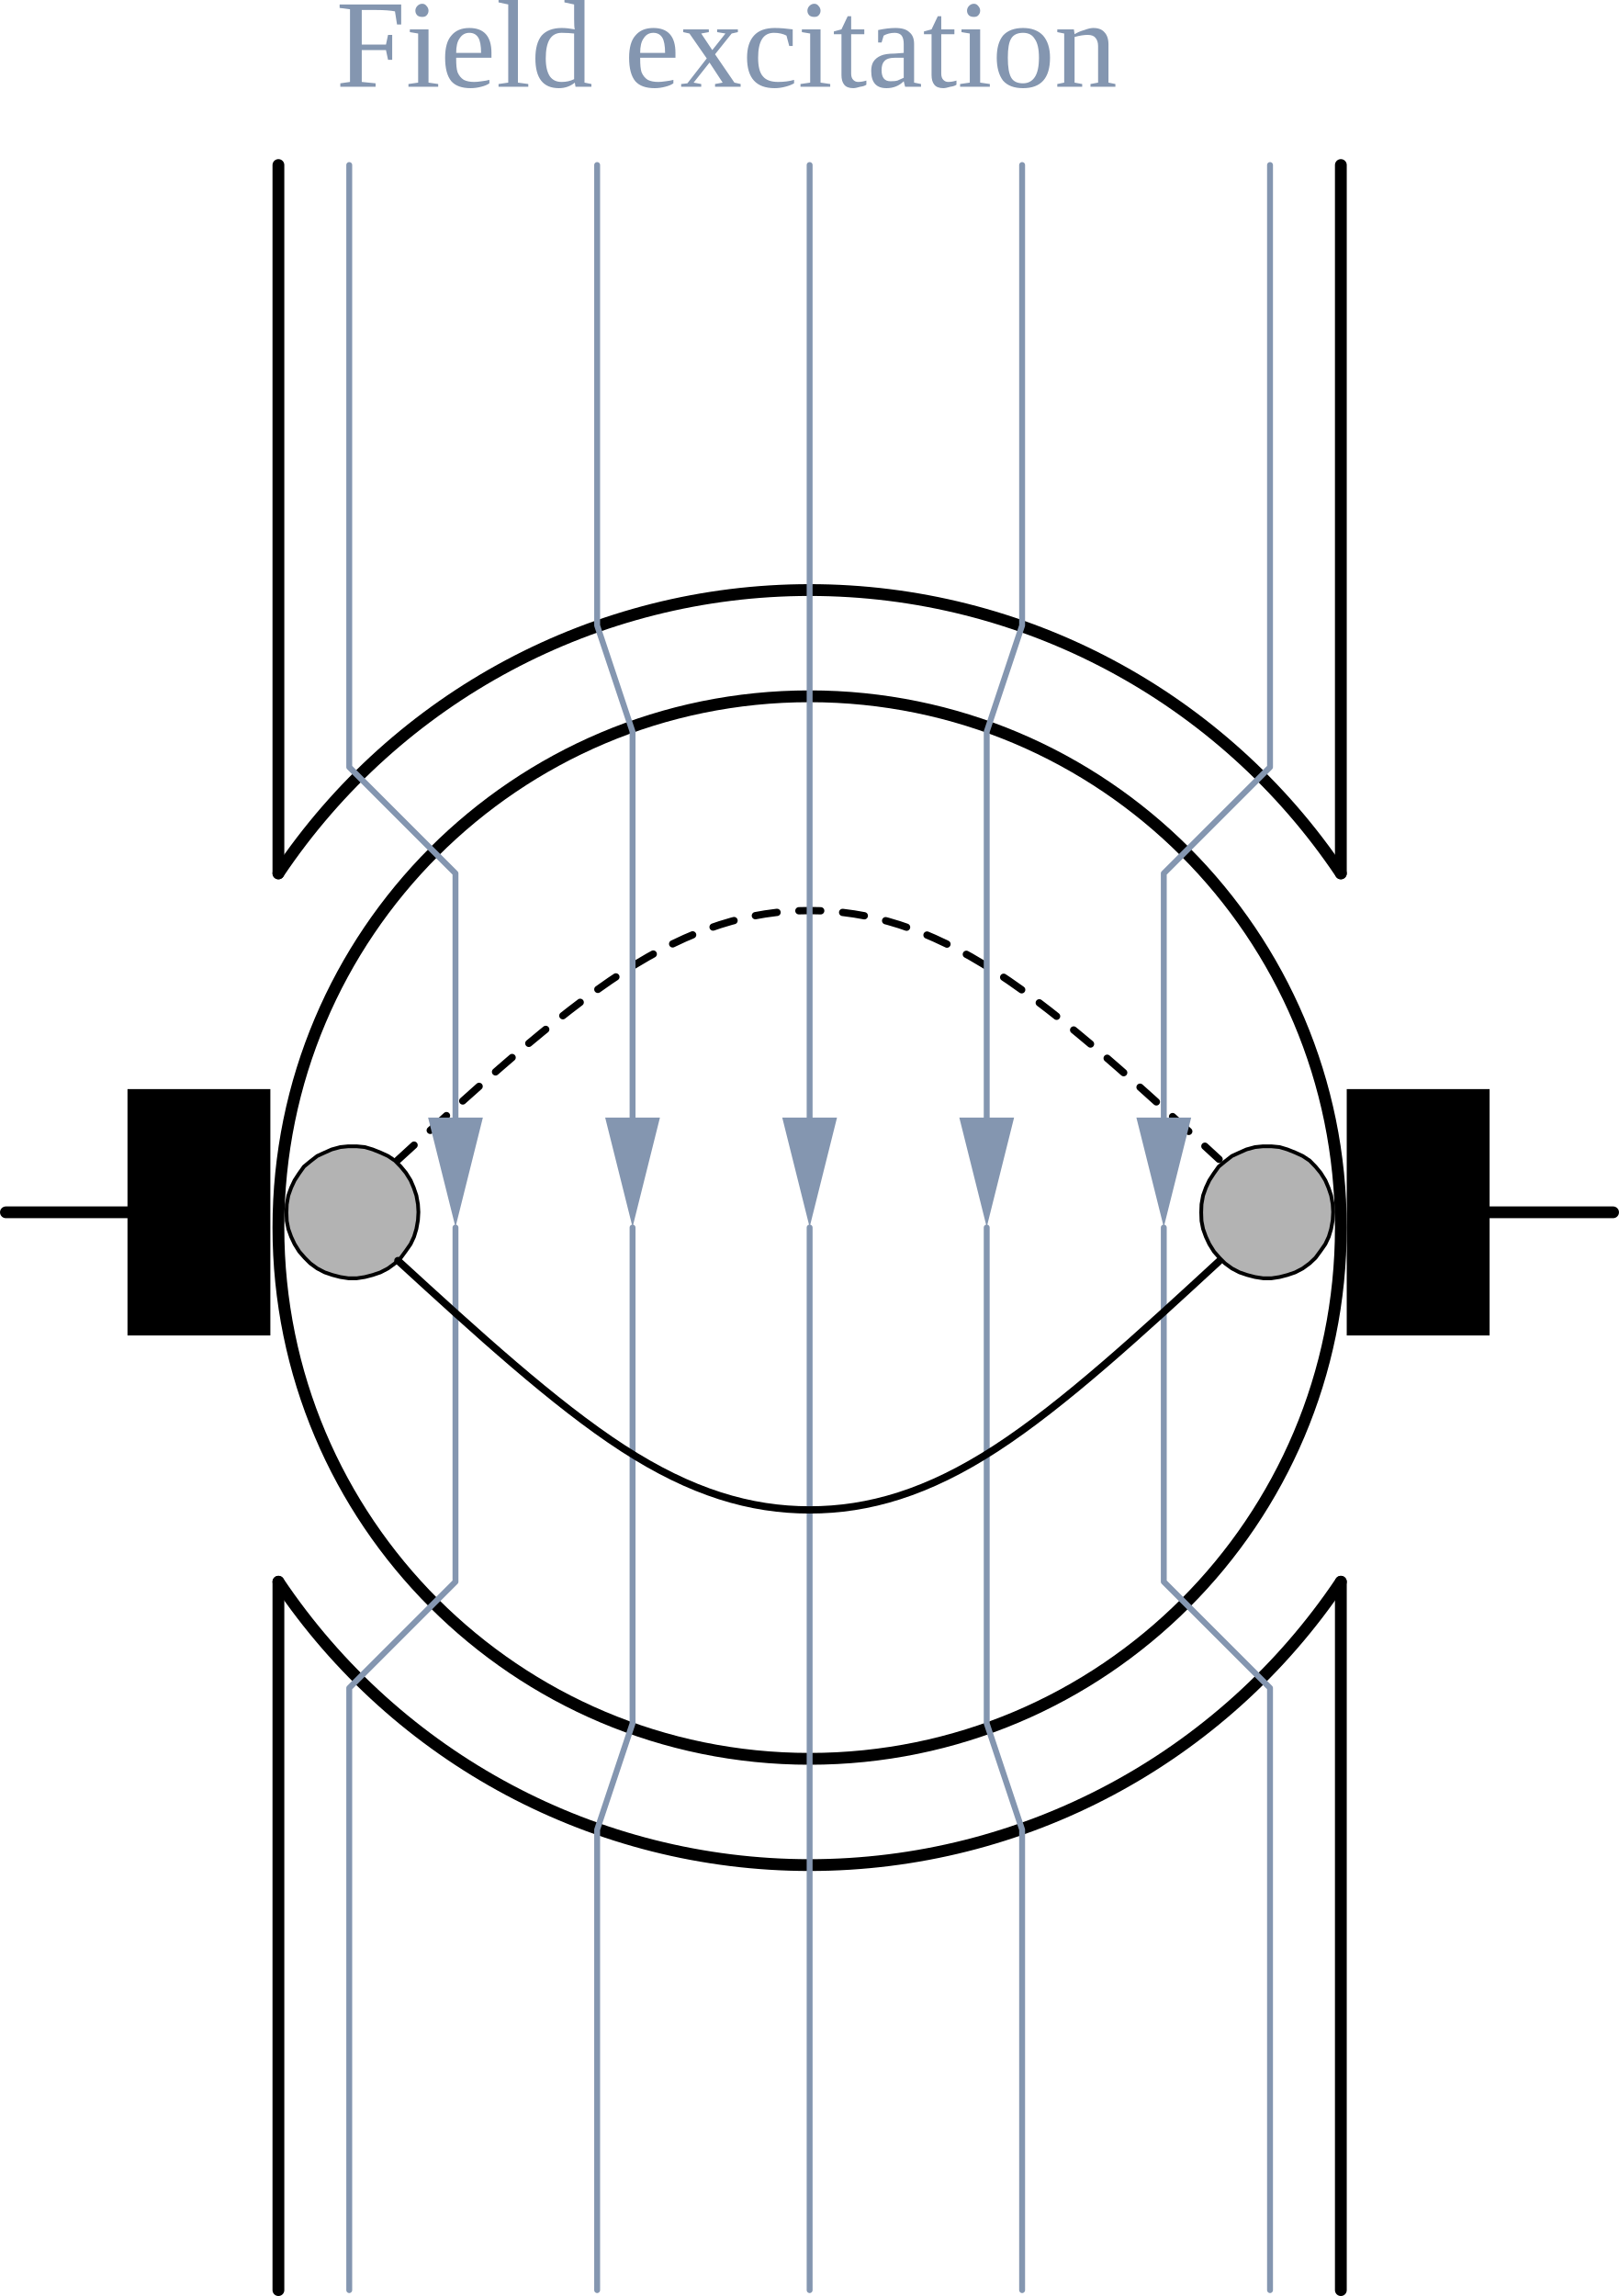
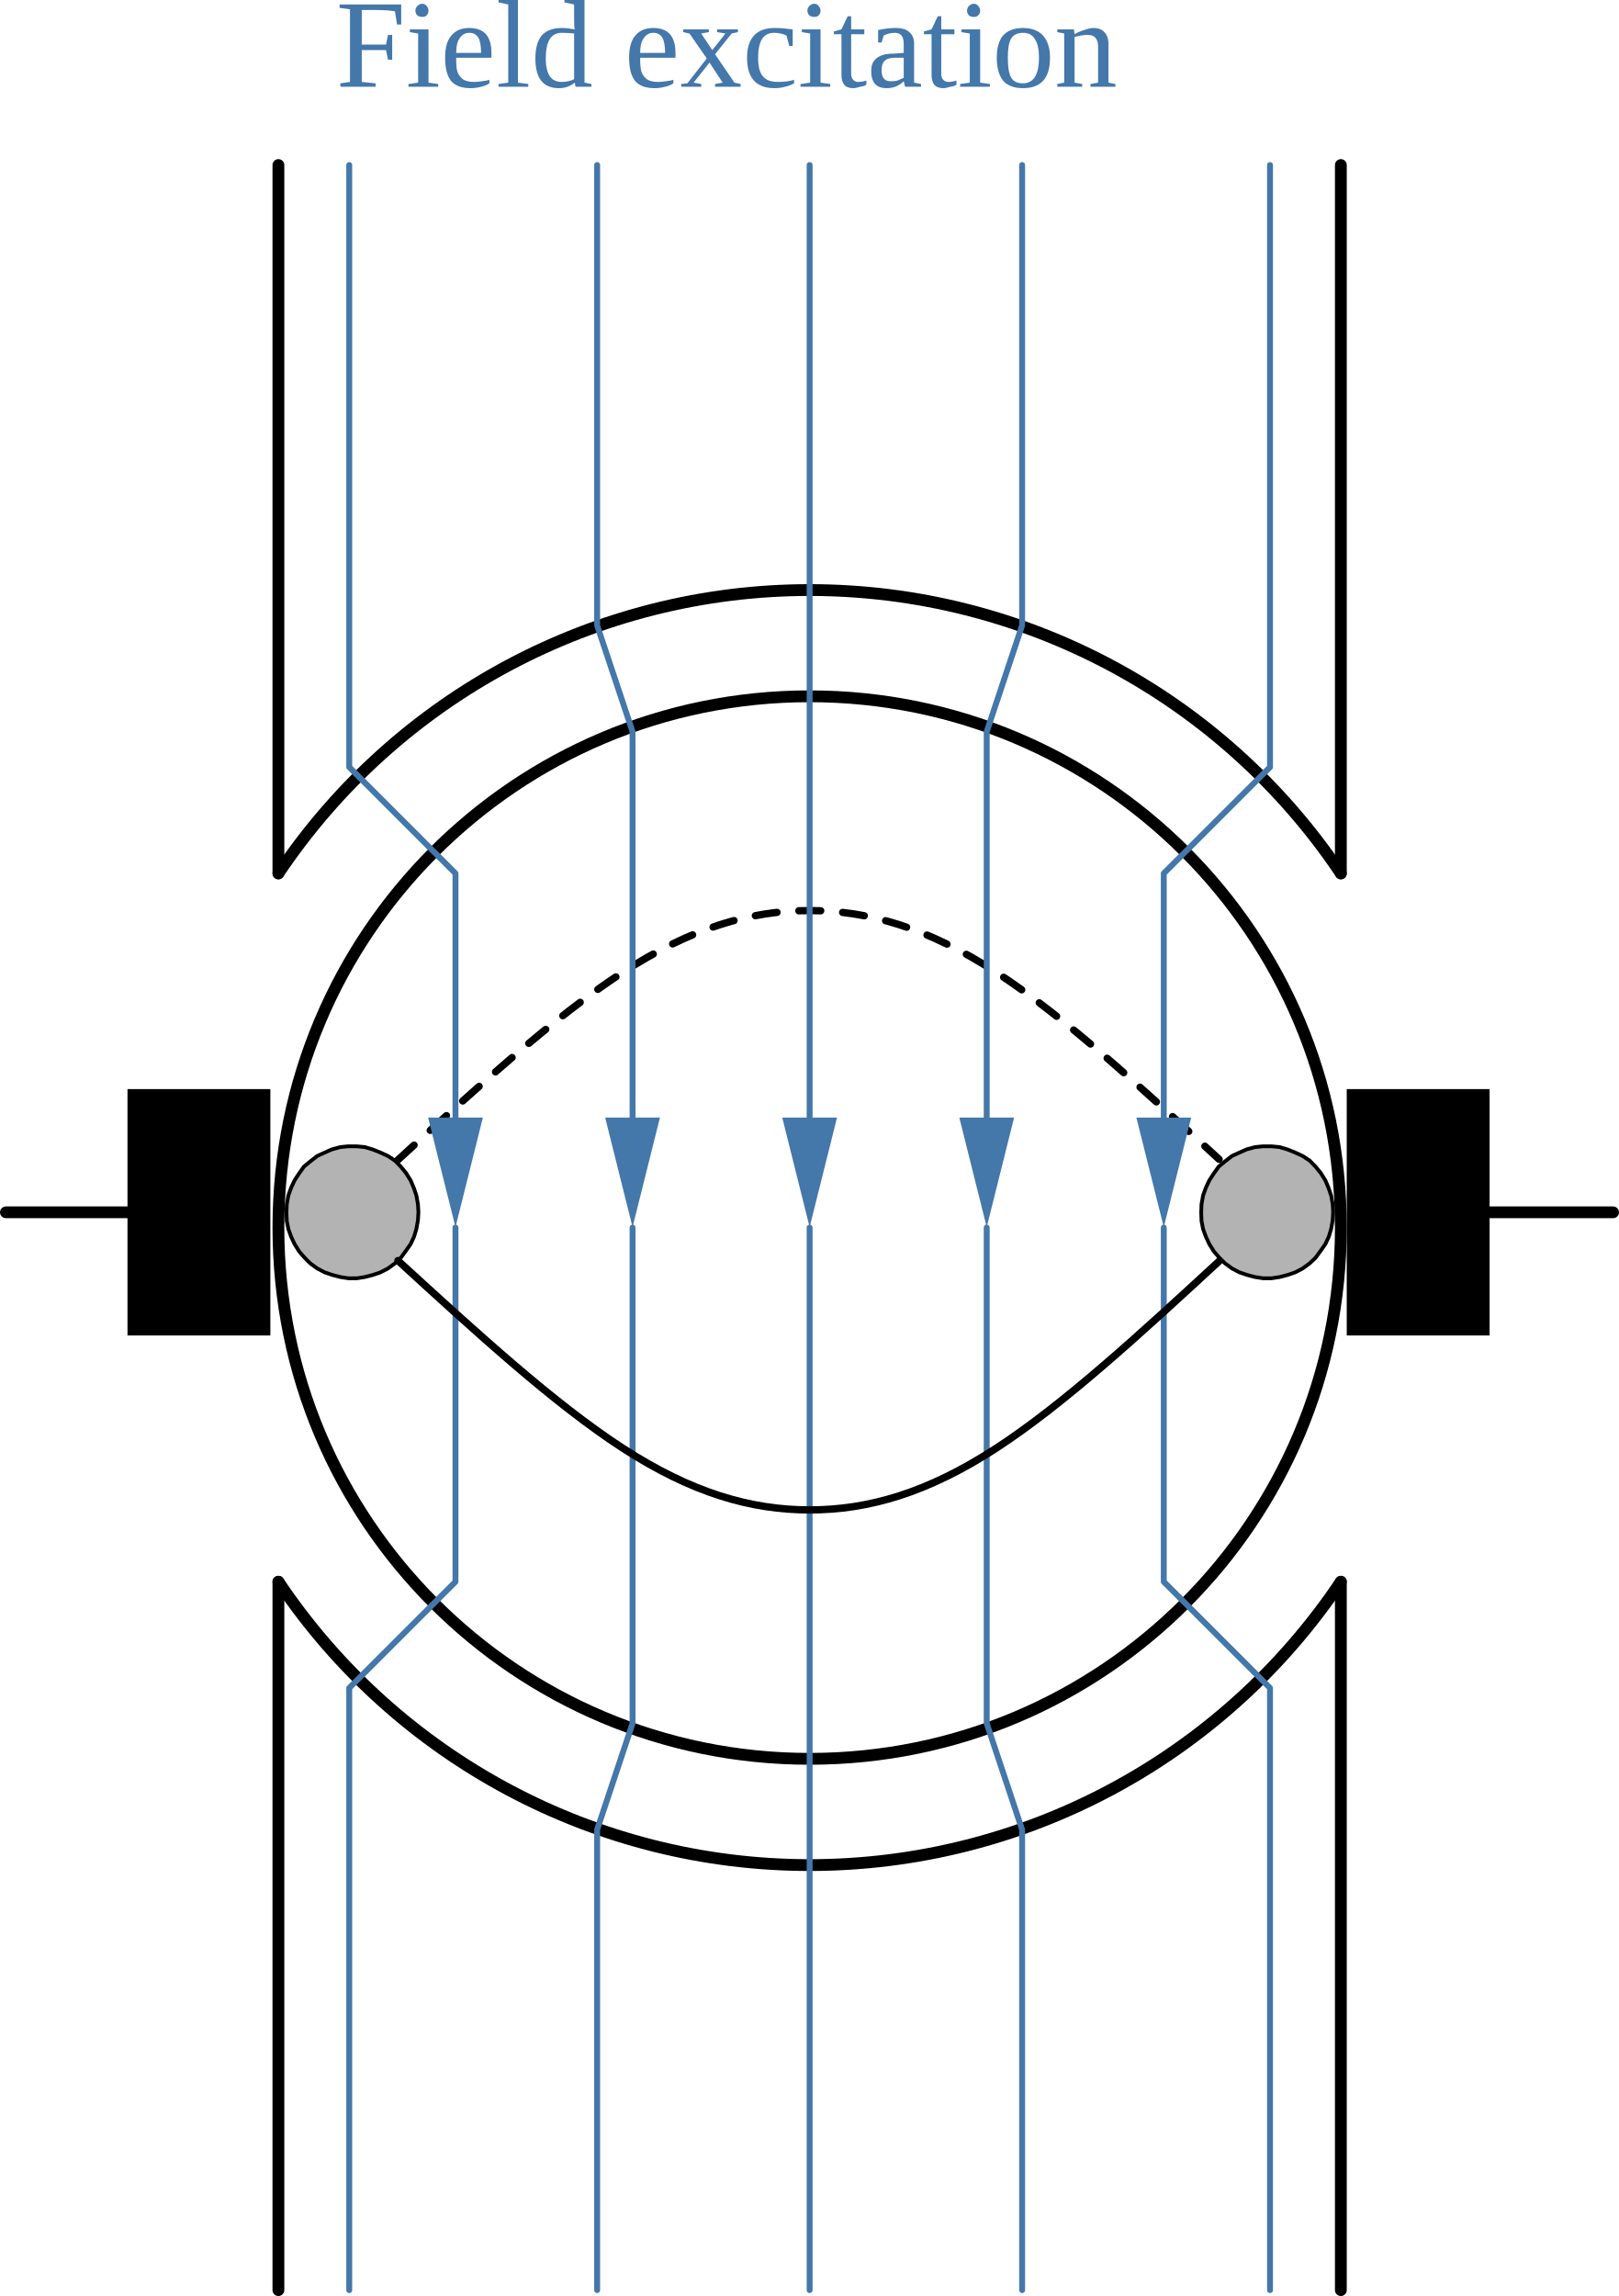
<svg xmlns="http://www.w3.org/2000/svg" width="36.57mm" height="51.859mm" viewBox="0 0 36.57 51.859" version="1.1" id="svg1">
  <defs id="defs1">
    <clipPath clipPathUnits="userSpaceOnUse" id="clipPath2">
      <path d="M 0,0 H 567 V 216 H 0 Z" transform="scale(10)" id="path2" />
    </clipPath>
    <clipPath clipPathUnits="userSpaceOnUse" id="clipPath3">
      <path d="M 0,0 H 5670 V 2160 H 0 Z m 4231.16,1033.32 5.05,-6.3 -76.22,-81.883 2.52,26.453 -26.46,3.152 z" clip-rule="evenodd" id="path3" />
    </clipPath>
    <clipPath clipPathUnits="userSpaceOnUse" id="clipPath4">
      <path d="M 0,0 H 567 V 216 H 0 Z" transform="scale(10)" id="path4" />
    </clipPath>
    <clipPath clipPathUnits="userSpaceOnUse" id="clipPath5">
      <path d="M 0,0 H 567 V 216 H 0 Z" transform="scale(10)" id="path5" />
    </clipPath>
    <clipPath clipPathUnits="userSpaceOnUse" id="clipPath7">
      <path d="M 0,0 H 5670 V 2160 H 0 Z m 1930.14,1306.7 v 8.82 l 90.07,14.48 v -37.79 z" clip-rule="evenodd" id="path7" />
    </clipPath>
    <clipPath clipPathUnits="userSpaceOnUse" id="clipPath8">
      <path d="M 0,0 H 567 V 216 H 0 Z" transform="scale(10)" id="path8" />
    </clipPath>
    <clipPath clipPathUnits="userSpaceOnUse" id="clipPath9">
      <path d="M 0,0 H 5670 V 2160 H 0 Z m 1930.14,1221.66 v 8.82 l 90.07,14.49 v -37.8 z" clip-rule="evenodd" id="path9" />
    </clipPath>
    <clipPath clipPathUnits="userSpaceOnUse" id="clipPath10">
      <path d="M 0,0 H 567 V 216 H 0 Z" transform="scale(10)" id="path10" />
    </clipPath>
    <clipPath clipPathUnits="userSpaceOnUse" id="clipPath11">
      <path d="M 0,0 H 567 V 216 H 0 Z" transform="scale(10)" id="path11" />
    </clipPath>
    <clipPath clipPathUnits="userSpaceOnUse" id="clipPath12">
      <path d="M 0,0 H 567 V 216 H 0 Z" transform="scale(10)" id="path12" />
    </clipPath>
    <clipPath clipPathUnits="userSpaceOnUse" id="clipPath13">
      <path d="M 0,0 H 5670 V 2160 H 0 Z m 1930.14,796.48 v 8.817 l 90.07,14.488 v -37.793 z" clip-rule="evenodd" id="path13" />
    </clipPath>
    <clipPath clipPathUnits="userSpaceOnUse" id="clipPath14">
      <path d="M 0,0 H 567 V 216 H 0 Z" transform="scale(10)" id="path14" />
    </clipPath>
    <clipPath clipPathUnits="userSpaceOnUse" id="clipPath15">
      <path d="M 0,0 H 5670 V 2160 H 0 Z m 1930.14,881.516 v 8.816 l 90.07,14.488 v -37.793 z" clip-rule="evenodd" id="path15" />
    </clipPath>
    <clipPath clipPathUnits="userSpaceOnUse" id="clipPath16">
      <path d="M 0,0 H 567 V 216 H 0 Z" transform="scale(10)" id="path16" />
    </clipPath>
    <clipPath clipPathUnits="userSpaceOnUse" id="clipPath17">
      <path d="M 0,0 H 567 V 216 H 0 Z" transform="scale(10)" id="path17" />
    </clipPath>
    <clipPath clipPathUnits="userSpaceOnUse" id="clipPath18">
      <path d="M 0,0 H 567 V 216 H 0 Z" transform="scale(10)" id="path18" />
    </clipPath>
    <clipPath clipPathUnits="userSpaceOnUse" id="clipPath19">
      <path d="M 0,0 H 567 V 216 H 0 Z" transform="scale(10)" id="path19" />
    </clipPath>
    <clipPath clipPathUnits="userSpaceOnUse" id="clipPath20">
      <path d="M 0,0 H 567 V 216 H 0 Z" transform="scale(10)" id="path20" />
    </clipPath>
    <clipPath clipPathUnits="userSpaceOnUse" id="clipPath21">
      <path d="M 0,0 H 567 V 216 H 0 Z" transform="scale(10)" id="path21" />
    </clipPath>
    <clipPath clipPathUnits="userSpaceOnUse" id="clipPath22">
      <path d="M 0,0 H 567 V 216 H 0 Z" transform="scale(10)" id="path22" />
    </clipPath>
    <clipPath clipPathUnits="userSpaceOnUse" id="clipPath23">
      <path d="M 0,0 H 567 V 216 H 0 Z" transform="scale(10)" id="path23" />
    </clipPath>
    <clipPath clipPathUnits="userSpaceOnUse" id="clipPath24">
      <path d="M 0,0 H 567 V 216 H 0 Z" transform="scale(10)" id="path24" />
    </clipPath>
    <clipPath clipPathUnits="userSpaceOnUse" id="clipPath25">
      <path d="M 0,0 H 567 V 216 H 0 Z" transform="scale(10)" id="path25" />
    </clipPath>
    <clipPath clipPathUnits="userSpaceOnUse" id="clipPath26">
      <path d="M 0,0 H 567 V 216 H 0 Z" transform="scale(10)" id="path26" />
    </clipPath>
    <clipPath clipPathUnits="userSpaceOnUse" id="clipPath27">
      <path d="M 0,0 H 567 V 216 H 0 Z" transform="scale(10)" id="path27" />
    </clipPath>
    <clipPath clipPathUnits="userSpaceOnUse" id="clipPath28">
      <path d="M 0,0 H 567 V 216 H 0 Z" transform="scale(10)" id="path28" />
    </clipPath>
    <clipPath clipPathUnits="userSpaceOnUse" id="clipPath29">
      <path d="M 0,0 H 567 V 216 H 0 Z" transform="scale(10)" id="path29" />
    </clipPath>
    <clipPath clipPathUnits="userSpaceOnUse" id="clipPath30">
      <path d="M 0,0 H 567 V 216 H 0 Z" transform="scale(10)" id="path30" />
    </clipPath>
    <clipPath clipPathUnits="userSpaceOnUse" id="clipPath31">
      <path d="M 0,0 H 567 V 216 H 0 Z" transform="scale(10)" id="path31" />
    </clipPath>
    <clipPath clipPathUnits="userSpaceOnUse" id="clipPath32">
      <path d="M 0,0 H 567 V 216 H 0 Z" transform="scale(10)" id="path32" />
    </clipPath>
    <clipPath clipPathUnits="userSpaceOnUse" id="clipPath33">
      <path d="M 0,0 H 567 V 216 H 0 Z" transform="scale(10)" id="path33" />
    </clipPath>
    <clipPath clipPathUnits="userSpaceOnUse" id="clipPath34">
      <path d="M 0,0 H 567 V 216 H 0 Z" transform="scale(10)" id="path34" />
    </clipPath>
    <clipPath clipPathUnits="userSpaceOnUse" id="clipPath35">
      <path d="M 0,0 H 567 V 216 H 0 Z" transform="scale(10)" id="path35" />
    </clipPath>
    <clipPath clipPathUnits="userSpaceOnUse" id="clipPath36">
      <path d="M 0,0 H 567 V 216 H 0 Z" transform="scale(10)" id="path36" />
    </clipPath>
    <clipPath clipPathUnits="userSpaceOnUse" id="clipPath37">
      <path d="M 0,0 H 567 V 216 H 0 Z" transform="scale(10)" id="path37" />
    </clipPath>
    <clipPath clipPathUnits="userSpaceOnUse" id="clipPath38">
      <path d="M 0,0 H 567 V 216 H 0 Z" transform="scale(10)" id="path38" />
    </clipPath>
    <clipPath clipPathUnits="userSpaceOnUse" id="clipPath39">
      <path d="M 0,0 H 567 V 216 H 0 Z" transform="scale(10)" id="path39" />
    </clipPath>
    <clipPath clipPathUnits="userSpaceOnUse" id="clipPath40">
      <path d="M 0,0 H 567 V 216 H 0 Z" transform="scale(10)" id="path40" />
    </clipPath>
    <clipPath clipPathUnits="userSpaceOnUse" id="clipPath41">
      <path d="M 0,0 H 567 V 216 H 0 Z" transform="scale(10)" id="path41" />
    </clipPath>
    <clipPath clipPathUnits="userSpaceOnUse" id="clipPath42">
      <path d="M 0,0 H 567 V 216 H 0 Z" transform="scale(10)" id="path42" />
    </clipPath>
    <clipPath clipPathUnits="userSpaceOnUse" id="clipPath43">
      <path d="M 0,0 H 567 V 216 H 0 Z" transform="scale(10)" id="path43" />
    </clipPath>
    <clipPath clipPathUnits="userSpaceOnUse" id="clipPath44">
      <path d="M 0,0 H 567 V 216 H 0 Z" transform="scale(10)" id="path44" />
    </clipPath>
    <clipPath clipPathUnits="userSpaceOnUse" id="clipPath45">
      <path d="M 0,0 H 567 V 216 H 0 Z" transform="scale(10)" id="path45" />
    </clipPath>
    <clipPath clipPathUnits="userSpaceOnUse" id="clipPath46">
      <path d="M 0,0 H 567 V 216 H 0 Z" transform="scale(10)" id="path46" />
    </clipPath>
    <clipPath clipPathUnits="userSpaceOnUse" id="clipPath47">
      <path d="M 0,0 H 567 V 216 H 0 Z" transform="scale(10)" id="path47" />
    </clipPath>
    <clipPath clipPathUnits="userSpaceOnUse" id="clipPath48">
      <path d="M 0,0 H 567 V 216 H 0 Z" transform="scale(10)" id="path48" />
    </clipPath>
    <clipPath clipPathUnits="userSpaceOnUse" id="clipPath49">
      <path d="M 0,0 H 567 V 216 H 0 Z" transform="scale(10)" id="path49" />
    </clipPath>
    <clipPath clipPathUnits="userSpaceOnUse" id="clipPath50">
      <path d="M 0,0 H 567 V 216 H 0 Z" transform="scale(10)" id="path50" />
    </clipPath>
    <clipPath clipPathUnits="userSpaceOnUse" id="clipPath51">
      <path d="M 0,0 H 567 V 216 H 0 Z" transform="scale(10)" id="path51" />
    </clipPath>
    <clipPath clipPathUnits="userSpaceOnUse" id="clipPath52">
      <path d="M 0,0 H 567 V 216 H 0 Z" transform="scale(10)" id="path52" />
    </clipPath>
    <clipPath clipPathUnits="userSpaceOnUse" id="clipPath53">
      <path d="M 0,0 H 567 V 216 H 0 Z" transform="scale(10)" id="path53" />
    </clipPath>
    <clipPath clipPathUnits="userSpaceOnUse" id="clipPath54">
      <path d="M 0,0 H 567 V 216 H 0 Z" transform="scale(10)" id="path54" />
    </clipPath>
    <clipPath clipPathUnits="userSpaceOnUse" id="clipPath55">
      <path d="M 0,0 H 567 V 216 H 0 Z" transform="scale(10)" id="path55" />
    </clipPath>
    <clipPath clipPathUnits="userSpaceOnUse" id="clipPath56">
      <path d="M 0,0 H 567 V 216 H 0 Z" transform="scale(10)" id="path56" />
    </clipPath>
    <clipPath clipPathUnits="userSpaceOnUse" id="clipPath57">
      <path d="M 0,0 H 567 V 216 H 0 Z" transform="scale(10)" id="path57" />
    </clipPath>
    <clipPath clipPathUnits="userSpaceOnUse" id="clipPath58">
      <path d="M 0,0 H 567 V 216 H 0 Z" transform="scale(10)" id="path58" />
    </clipPath>
    <clipPath clipPathUnits="userSpaceOnUse" id="clipPath59">
      <path d="M 0,0 H 567 V 216 H 0 Z" transform="scale(10)" id="path59" />
    </clipPath>
    <clipPath clipPathUnits="userSpaceOnUse" id="clipPath60">
      <path d="M 0,0 H 5670 V 2160 H 0 Z m 2950.58,2024.15 h 8.82 l 14.49,-90.07 h -37.8 z" clip-rule="evenodd" id="path60" />
    </clipPath>
    <clipPath clipPathUnits="userSpaceOnUse" id="clipPath61">
      <path d="M 0,0 H 567 V 216 H 0 Z" transform="scale(10)" id="path61" />
    </clipPath>
    <clipPath clipPathUnits="userSpaceOnUse" id="clipPath62">
      <path d="M 0,0 H 5670 V 2160 H 0 Z m 5652.22,1032.06 v -8.82 l -90.08,-14.49 v 37.8 z" clip-rule="evenodd" id="path62" />
    </clipPath>
    <clipPath clipPathUnits="userSpaceOnUse" id="clipPath63">
      <path d="M 0,0 H 567 V 216 H 0 Z" transform="scale(10)" id="path63" />
    </clipPath>
    <clipPath clipPathUnits="userSpaceOnUse" id="clipPath64">
      <path d="M 0,0 H 567 V 216 H 0 Z" transform="scale(10)" id="path64" />
    </clipPath>
    <clipPath clipPathUnits="userSpaceOnUse" id="clipPath65">
      <path d="M 0,0 H 567 V 216 H 0 Z" transform="scale(10)" id="path65" />
    </clipPath>
    <clipPath clipPathUnits="userSpaceOnUse" id="clipPath66">
      <path d="M 0,0 H 567 V 216 H 0 Z" transform="scale(10)" id="path66" />
    </clipPath>
    <clipPath clipPathUnits="userSpaceOnUse" id="clipPath67">
      <path d="M 0,0 H 567 V 216 H 0 Z" transform="scale(10)" id="path67" />
    </clipPath>
    <clipPath clipPathUnits="userSpaceOnUse" id="clipPath68">
      <path d="M 0,0 H 567 V 216 H 0 Z" transform="scale(10)" id="path68" />
    </clipPath>
    <clipPath clipPathUnits="userSpaceOnUse" id="clipPath69">
      <path d="M 0,0 H 5670 V 2160 H 0 Z m 2837.2,947.023 h 8.82 l 14.48,-90.074 h -37.79 z" clip-rule="evenodd" id="path69" />
    </clipPath>
    <clipPath clipPathUnits="userSpaceOnUse" id="clipPath70">
      <path d="M 0,0 H 567 V 216 H 0 Z" transform="scale(10)" id="path70" />
    </clipPath>
    <clipPath clipPathUnits="userSpaceOnUse" id="clipPath71">
      <path d="M 0,0 H 5670 V 2160 H 0 Z m 2846.02,1023.24 h -8.82 l -14.49,90.08 h 37.79 z" clip-rule="evenodd" id="path71" />
    </clipPath>
    <clipPath clipPathUnits="userSpaceOnUse" id="clipPath72">
      <path d="M 0,0 H 567 V 216 H 0 Z" transform="scale(10)" id="path72" />
    </clipPath>
    <clipPath clipPathUnits="userSpaceOnUse" id="clipPath73">
      <path d="M 0,0 H 5670 V 2160 H 0 Z m 4339.51,201.223 v 8.82 l 90.08,14.488 v -37.797 z" clip-rule="evenodd" id="path73" />
    </clipPath>
    <clipPath clipPathUnits="userSpaceOnUse" id="clipPath74">
      <path d="M 0,0 H 567 V 216 H 0 Z" transform="scale(10)" id="path74" />
    </clipPath>
    <clipPath clipPathUnits="userSpaceOnUse" id="clipPath75">
      <path d="M 0,0 H 5670 V 2160 H 0 Z m 2950.58,201.223 v 8.82 l 90.08,14.488 v -37.797 z m 1284.37,8.82 v -8.82 l -90.08,-14.489 v 37.797 z" clip-rule="evenodd" id="path75" />
    </clipPath>
    <clipPath clipPathUnits="userSpaceOnUse" id="clipPath76">
      <path d="M 0,0 H 567 V 216 H 0 Z" transform="scale(10)" id="path76" />
    </clipPath>
    <clipPath clipPathUnits="userSpaceOnUse" id="clipPath77">
      <path d="M 0,0 H 567 V 216 H 0 Z" transform="scale(10)" id="path77" />
    </clipPath>
    <clipPath clipPathUnits="userSpaceOnUse" id="clipPath78">
      <path d="M 0,0 H 567 V 216 H 0 Z" transform="scale(10)" id="path78" />
    </clipPath>
    <clipPath clipPathUnits="userSpaceOnUse" id="clipPath79">
      <path d="M 0,0 H 567 V 216 H 0 Z" transform="scale(10)" id="path79" />
    </clipPath>
    <clipPath clipPathUnits="userSpaceOnUse" id="clipPath80">
      <path d="M 0,0 H 567 V 216 H 0 Z" transform="scale(10)" id="path80" />
    </clipPath>
    <clipPath clipPathUnits="userSpaceOnUse" id="clipPath81">
      <path d="M 0,0 H 5670 V 2160 H 0 Z m 238.23,1051.59 h -8.82 l -14.488,90.07 h 37.797 z" clip-rule="evenodd" id="path81" />
    </clipPath>
    <clipPath clipPathUnits="userSpaceOnUse" id="clipPath82">
      <path d="M 0,0 H 567 V 216 H 0 Z" transform="scale(10)" id="path82" />
    </clipPath>
    <clipPath clipPathUnits="userSpaceOnUse" id="clipPath83">
      <path d="M 0,0 H 5670 V 2160 H 0 Z m 379.957,1051.59 h -8.82 l -14.485,90.07 h 37.793 z" clip-rule="evenodd" id="path83" />
    </clipPath>
    <clipPath clipPathUnits="userSpaceOnUse" id="clipPath84">
      <path d="M 0,0 H 567 V 216 H 0 Z" transform="scale(10)" id="path84" />
    </clipPath>
    <clipPath clipPathUnits="userSpaceOnUse" id="clipPath85">
      <path d="M 0,0 H 5670 V 2160 H 0 Z m 521.684,1051.59 h -8.817 l -14.488,90.07 h 37.793 z" clip-rule="evenodd" id="path85" />
    </clipPath>
    <clipPath clipPathUnits="userSpaceOnUse" id="clipPath86">
      <path d="M 0,0 H 567 V 216 H 0 Z" transform="scale(10)" id="path86" />
    </clipPath>
    <clipPath clipPathUnits="userSpaceOnUse" id="clipPath87">
      <path d="M 0,0 H 5670 V 2160 H 0 Z m 663.41,1051.59 h -8.816 l -14.489,90.07 h 37.793 z" clip-rule="evenodd" id="path87" />
    </clipPath>
    <clipPath clipPathUnits="userSpaceOnUse" id="clipPath88">
      <path d="M 0,0 H 567 V 216 H 0 Z" transform="scale(10)" id="path88" />
    </clipPath>
    <clipPath clipPathUnits="userSpaceOnUse" id="clipPath89">
      <path d="M 0,0 H 5670 V 2160 H 0 Z m 805.141,1051.59 h -8.821 l -14.488,90.07 h 37.797 z" clip-rule="evenodd" id="path89" />
    </clipPath>
    <clipPath clipPathUnits="userSpaceOnUse" id="clipPath90">
      <path d="M 0,0 H 567 V 216 H 0 Z" transform="scale(10)" id="path90" />
    </clipPath>
    <clipPath clipPathUnits="userSpaceOnUse" id="clipPath91">
      <path d="M 0,0 H 567 V 216 H 0 Z" transform="scale(10)" id="path91" />
    </clipPath>
    <clipPath clipPathUnits="userSpaceOnUse" id="clipPath92">
      <path d="M 0,0 H 567 V 216 H 0 Z" transform="scale(10)" id="path92" />
    </clipPath>
    <clipPath clipPathUnits="userSpaceOnUse" id="clipPath93">
      <path d="M 0,0 H 567 V 216 H 0 Z" transform="scale(10)" id="path93" />
    </clipPath>
    <clipPath clipPathUnits="userSpaceOnUse" id="clipPath94">
      <path d="M 0,0 H 567 V 216 H 0 Z" transform="scale(10)" id="path94" />
    </clipPath>
    <clipPath clipPathUnits="userSpaceOnUse" id="clipPath95">
      <path d="M 0,0 H 5670 V 2160 H 0 Z m 1930.14,1136.63 v 8.81 l 90.07,14.49 v -37.79 z" clip-rule="evenodd" id="path95" />
    </clipPath>
    <clipPath clipPathUnits="userSpaceOnUse" id="clipPath96">
      <path d="M 0,0 H 567 V 216 H 0 Z" transform="scale(10)" id="path96" />
    </clipPath>
    <clipPath clipPathUnits="userSpaceOnUse" id="clipPath97">
      <path d="M 0,0 H 5670 V 2160 H 0 Z m 1930.14,970.332 v 8.816 l 90.07,14.489 v -37.793 z" clip-rule="evenodd" id="path97" />
    </clipPath>
    <clipPath clipPathUnits="userSpaceOnUse" id="clipPath98">
      <path d="M 0,0 H 567 V 216 H 0 Z" transform="scale(10)" id="path98" />
    </clipPath>
    <clipPath clipPathUnits="userSpaceOnUse" id="clipPath99">
      <path d="M 0,0 H 567 V 216 H 0 Z" transform="scale(10)" id="path99" />
    </clipPath>
    <clipPath clipPathUnits="userSpaceOnUse" id="clipPath100">
      <path d="M 0,0 H 567 V 216 H 0 Z" transform="scale(10)" id="path100" />
    </clipPath>
    <clipPath clipPathUnits="userSpaceOnUse" id="clipPath101">
      <path d="M 0,0 H 567 V 216 H 0 Z" transform="scale(10)" id="path101" />
    </clipPath>
    <clipPath clipPathUnits="userSpaceOnUse" id="clipPath102">
      <path d="M 0,0 H 5670 V 2160 H 0 Z m 1930.14,1051.59 v 8.82 l 90.07,14.48 v -37.79 z" clip-rule="evenodd" id="path102" />
    </clipPath>
    <clipPath clipPathUnits="userSpaceOnUse" id="clipPath103">
      <path d="M 0,0 H 567 V 216 H 0 Z" transform="scale(10)" id="path103" />
    </clipPath>
    <clipPath clipPathUnits="userSpaceOnUse" id="clipPath104">
      <path d="M 0,0 H 567 V 216 H 0 Z" transform="scale(10)" id="path104" />
    </clipPath>
    <clipPath clipPathUnits="userSpaceOnUse" id="clipPath105">
      <path d="M 0,0 H 567 V 216 H 0 Z" transform="scale(10)" id="path105" />
    </clipPath>
    <clipPath clipPathUnits="userSpaceOnUse" id="clipPath106">
      <path d="M 0,0 H 567 V 216 H 0 Z" transform="scale(10)" id="path106" />
    </clipPath>
    <clipPath clipPathUnits="userSpaceOnUse" id="clipPath107">
      <path d="M 0,0 H 567 V 216 H 0 Z" transform="scale(10)" id="path107" />
    </clipPath>
    <clipPath clipPathUnits="userSpaceOnUse" id="clipPath108">
      <path d="M 0,0 H 567 V 216 H 0 Z" transform="scale(10)" id="path108" />
    </clipPath>
    <clipPath clipPathUnits="userSpaceOnUse" id="clipPath109">
      <path d="M 0,0 H 567 V 216 H 0 Z" transform="scale(10)" id="path109" />
    </clipPath>
    <clipPath clipPathUnits="userSpaceOnUse" id="clipPath110">
      <path d="M 0,0 H 567 V 216 H 0 Z" transform="scale(10)" id="path110" />
    </clipPath>
    <clipPath clipPathUnits="userSpaceOnUse" id="clipPath111">
      <path d="M 0,0 H 567 V 216 H 0 Z" transform="scale(10)" id="path111" />
    </clipPath>
    <clipPath clipPathUnits="userSpaceOnUse" id="clipPath1">
      <g id="g2" style="stroke-width:1">
        <path d="M 23.151,126.858 H 183.171 V 65.898 H 23.151 Z" id="path1" style="stroke-width:1" />
      </g>
    </clipPath>
    <clipPath clipPathUnits="userSpaceOnUse" id="clipPath112">
      <g id="g229" style="stroke-width:1">
        <path d="M 23.151,126.858 H 183.171 V 65.898 H 23.151 Z" id="path229" style="stroke-width:1" />
      </g>
    </clipPath>
    <clipPath clipPathUnits="userSpaceOnUse" id="clipPath230">
      <g id="g231" style="stroke-width:1">
        <path d="M 23.151,126.858 H 183.171 V 65.898 H 23.151 Z" id="path230" style="stroke-width:1" />
      </g>
    </clipPath>
    <clipPath clipPathUnits="userSpaceOnUse" id="clipPath231">
      <g id="g232" style="stroke-width:1">
        <path d="M 23.151,126.858 H 183.171 V 65.898 H 23.151 Z" id="path231" style="stroke-width:1" />
      </g>
    </clipPath>
    <clipPath clipPathUnits="userSpaceOnUse" id="clipPath232">
      <g id="g233" style="stroke-width:1">
        <path d="M 23.151,126.858 H 183.171 V 65.898 H 23.151 Z" id="path232" style="stroke-width:1" />
      </g>
    </clipPath>
    <clipPath clipPathUnits="userSpaceOnUse" id="clipPath233">
      <g id="g234" style="stroke-width:1">
        <path d="M 23.151,126.858 H 183.171 V 65.898 H 23.151 Z" id="path233" style="stroke-width:1" />
      </g>
    </clipPath>
    <clipPath clipPathUnits="userSpaceOnUse" id="clipPath234">
      <g id="g235" style="stroke-width:1">
        <path d="M 23.151,126.858 H 183.171 V 65.898 H 23.151 Z" id="path234" style="stroke-width:1" />
      </g>
    </clipPath>
  </defs>
  <g id="layer1" transform="translate(-19.46113,-69.32901)">
    <path style="fill:none;fill-opacity:1;fill-rule:evenodd;stroke:#000000;stroke-width:0.165;stroke-linecap:round;stroke-miterlimit:3.9;stroke-dasharray:0.495, 0.495;stroke-dashoffset:0;stroke-opacity:1" d="m 28.449,97.801 c 1.767,1.618 3.534,3.236 5.084,4.24 1.55,1.004 2.883,1.392 4.217,1.392 1.333,0 2.667,-0.389 4.208,-1.39 1.541,-1.001 3.291,-2.615 5.041,-4.228" id="path117-0" transform="matrix(1,0,0,-1,-2.4761296e-7,193.3289)" />
    <path d="m 92.098,1339.46 c 95.074,141.72 254.519,226.75 425.175,226.75 170.661,0 330.106,-85.03 425.18,-226.75" style="fill:none;stroke:#000000;stroke-width:9.448;stroke-linecap:round;stroke-linejoin:bevel;stroke-miterlimit:10;stroke-dasharray:none;stroke-opacity:1" transform="matrix(0.02822222,0,0,-0.02822222,23.1509,126.8582)" clip-path="url(#clipPath19)" id="path134" />
    <path d="M 92.098,772.539 C 187.172,630.816 346.617,545.777 517.273,545.777 c 170.661,0 330.106,85.039 425.18,226.762" style="fill:none;stroke:#000000;stroke-width:9.448;stroke-linecap:round;stroke-linejoin:bevel;stroke-miterlimit:10;stroke-dasharray:none;stroke-opacity:1" transform="matrix(0.02822222,0,0,-0.02822222,23.1509,126.8582)" clip-path="url(#clipPath20)" id="path135" />
    <path d="m 942.457,1056 c 0,-234.824 -190.363,-425.184 -425.184,-425.184 -234.82,0 -425.179,190.36 -425.179,425.184 0,234.82 190.359,425.18 425.179,425.18 234.821,0 425.184,-190.36 425.184,-425.18 z" style="fill:none;stroke:#000000;stroke-width:9.448;stroke-linecap:round;stroke-linejoin:bevel;stroke-miterlimit:10;stroke-dasharray:none;stroke-opacity:1" transform="matrix(0.02822222,0,0,-0.02822222,23.1509,126.8582)" clip-path="url(#clipPath23)" id="path138" />
    <path d="M 92.094,772.543 V 205.633" style="fill:none;stroke:#000000;stroke-width:9.448;stroke-linecap:round;stroke-linejoin:round;stroke-miterlimit:10;stroke-dasharray:none;stroke-opacity:1" transform="matrix(0.02822222,0,0,-0.02822222,23.1509,126.8582)" clip-path="url(#clipPath37)" id="path152" />
    <path d="M 942.457,772.543 V 205.633" style="fill:none;stroke:#000000;stroke-width:9.448;stroke-linecap:round;stroke-linejoin:round;stroke-miterlimit:10;stroke-dasharray:none;stroke-opacity:1" transform="matrix(0.02822222,0,0,-0.02822222,23.1509,126.8582)" clip-path="url(#clipPath38)" id="path153" />
    <path d="M 92.094,1906.36 V 1339.45" style="fill:none;stroke:#000000;stroke-width:9.448;stroke-linecap:round;stroke-linejoin:round;stroke-miterlimit:10;stroke-dasharray:none;stroke-opacity:1" transform="matrix(0.02822222,0,0,-0.02822222,23.1509,126.8582)" clip-path="url(#clipPath39)" id="path154" />
    <path d="M 942.457,1906.36 V 1339.45" style="fill:none;stroke:#000000;stroke-width:9.448;stroke-linecap:round;stroke-linejoin:round;stroke-miterlimit:10;stroke-dasharray:none;stroke-opacity:1" transform="matrix(0.02822222,0,0,-0.02822222,23.1509,126.8582)" clip-path="url(#clipPath40)" id="path155" />
-     <path d="m 148.785,205.633 v 481.875 l 85.035,85.035 V 1056" style="fill:none;stroke:#8496b0;stroke-width:4.724;stroke-linecap:round;stroke-linejoin:round;stroke-miterlimit:10;stroke-dasharray:none;stroke-opacity:1" transform="matrix(0.02822222,0,0,-0.02822222,23.1509,126.8582)" clip-path="url(#clipPath80)" id="path195" />
-     <path d="m 148.785,1906.36 v -481.87 l 85.035,-85.04 V 1056" style="fill:none;stroke:#8496b0;stroke-width:4.724;stroke-linecap:round;stroke-linejoin:round;stroke-miterlimit:10;stroke-dasharray:none;stroke-opacity:1" transform="matrix(0.02822222,0,0,-0.02822222,23.1509,126.8582)" clip-path="url(#clipPath81)" id="path196" />
-     <path d="m 214.922,1141.66 18.898,-75.59 18.899,75.59 z" style="fill:#8496b0;fill-opacity:1;fill-rule:evenodd;stroke:#8496b0;stroke-width:4.724;stroke-linecap:butt;stroke-linejoin:miter;stroke-miterlimit:10;stroke-dasharray:none;stroke-opacity:1" transform="matrix(0.02822222,0,0,-0.02822222,23.1509,126.8582)" clip-path="url(#clipPath82)" id="path197" />
-     <path d="m 347.203,1906.36 v -368.49 l 28.344,-85.03 V 1056" style="fill:none;stroke:#8496b0;stroke-width:4.724;stroke-linecap:round;stroke-linejoin:round;stroke-miterlimit:10;stroke-dasharray:none;stroke-opacity:1" transform="matrix(0.02822222,0,0,-0.02822222,23.1509,126.8582)" clip-path="url(#clipPath83)" id="path198" />
-     <path d="m 356.652,1141.66 18.895,-75.59 18.898,75.59 z" style="fill:#8496b0;fill-opacity:1;fill-rule:evenodd;stroke:#8496b0;stroke-width:4.724;stroke-linecap:butt;stroke-linejoin:miter;stroke-miterlimit:10;stroke-dasharray:none;stroke-opacity:1" transform="matrix(0.02822222,0,0,-0.02822222,23.1509,126.8582)" clip-path="url(#clipPath84)" id="path199" />
-     <path d="M 517.273,1906.36 V 1056" style="fill:none;stroke:#8496b0;stroke-width:4.724;stroke-linecap:round;stroke-linejoin:round;stroke-miterlimit:10;stroke-dasharray:none;stroke-opacity:1" transform="matrix(0.02822222,0,0,-0.02822222,23.1509,126.8582)" clip-path="url(#clipPath85)" id="path200" />
-     <path d="m 498.379,1141.66 18.894,-75.59 18.899,75.59 z" style="fill:#8496b0;fill-opacity:1;fill-rule:evenodd;stroke:#8496b0;stroke-width:4.724;stroke-linecap:butt;stroke-linejoin:miter;stroke-miterlimit:10;stroke-dasharray:none;stroke-opacity:1" transform="matrix(0.02822222,0,0,-0.02822222,23.1509,126.8582)" clip-path="url(#clipPath86)" id="path201" />
-     <path d="m 687.348,1906.36 v -368.49 l -28.344,-85.03 V 1056" style="fill:none;stroke:#8496b0;stroke-width:4.724;stroke-linecap:round;stroke-linejoin:round;stroke-miterlimit:10;stroke-dasharray:none;stroke-opacity:1" transform="matrix(0.02822222,0,0,-0.02822222,23.1509,126.8582)" clip-path="url(#clipPath87)" id="path202" />
-     <path d="m 640.105,1141.66 18.899,-75.59 18.894,75.59 z" style="fill:#8496b0;fill-opacity:1;fill-rule:evenodd;stroke:#8496b0;stroke-width:4.724;stroke-linecap:butt;stroke-linejoin:miter;stroke-miterlimit:10;stroke-dasharray:none;stroke-opacity:1" transform="matrix(0.02822222,0,0,-0.02822222,23.1509,126.8582)" clip-path="url(#clipPath88)" id="path203" />
-     <path d="M 885.766,1906.36 V 1424.49 L 800.73,1339.45 V 1056" style="fill:none;stroke:#8496b0;stroke-width:4.724;stroke-linecap:round;stroke-linejoin:round;stroke-miterlimit:10;stroke-dasharray:none;stroke-opacity:1" transform="matrix(0.02822222,0,0,-0.02822222,23.1509,126.8582)" clip-path="url(#clipPath89)" id="path204" />
-     <path d="m 781.832,1141.66 18.898,-75.59 18.899,75.59 z" style="fill:#8496b0;fill-opacity:1;fill-rule:evenodd;stroke:#8496b0;stroke-width:4.724;stroke-linecap:butt;stroke-linejoin:miter;stroke-miterlimit:10;stroke-dasharray:none;stroke-opacity:1" transform="matrix(0.02822222,0,0,-0.02822222,23.1509,126.8582)" clip-path="url(#clipPath90)" id="path205" />
-     <path d="m 347.203,205.633 v 368.492 l 28.344,85.035 V 1056" style="fill:none;stroke:#8496b0;stroke-width:4.724;stroke-linecap:round;stroke-linejoin:round;stroke-miterlimit:10;stroke-dasharray:none;stroke-opacity:1" transform="matrix(0.02822222,0,0,-0.02822222,23.1509,126.8582)" clip-path="url(#clipPath91)" id="path206" />
-     <path d="M 517.273,205.633 V 1056" style="fill:none;stroke:#8496b0;stroke-width:4.724;stroke-linecap:round;stroke-linejoin:round;stroke-miterlimit:10;stroke-dasharray:none;stroke-opacity:1" transform="matrix(0.02822222,0,0,-0.02822222,23.1509,126.8582)" clip-path="url(#clipPath92)" id="path207" />
-     <path d="M 687.348,205.633 V 574.125 L 659.004,659.16 V 1056" style="fill:none;stroke:#8496b0;stroke-width:4.724;stroke-linecap:round;stroke-linejoin:round;stroke-miterlimit:10;stroke-dasharray:none;stroke-opacity:1" transform="matrix(0.02822222,0,0,-0.02822222,23.1509,126.8582)" clip-path="url(#clipPath93)" id="path208" />
-     <path d="M 885.766,205.633 V 687.508 L 800.73,772.543 V 1056" style="fill:none;stroke:#8496b0;stroke-width:4.724;stroke-linecap:round;stroke-linejoin:round;stroke-miterlimit:10;stroke-dasharray:none;stroke-opacity:1" transform="matrix(0.02822222,0,0,-0.02822222,23.1509,126.8582)" clip-path="url(#clipPath94)" id="path209" />
-     <text xml:space="preserve" style="font-size:2.822px;line-height:1.15;font-family:'Times New Roman';-inkscape-font-specification:'Times New Roman, Normal';text-align:center;text-anchor:middle;fill:#8496b0;fill-opacity:1;fill-rule:evenodd;stroke:#8496b0;stroke-width:0.2;stroke-linecap:square;stroke-miterlimit:3.9;stroke-opacity:1" x="37.639" y="71.289" id="text229">
+     <path d="m 148.785,205.633 v 481.875 l 85.035,85.035 V 1056" style="fill:none;stroke:#4477AA;stroke-width:4.724;stroke-linecap:round;stroke-linejoin:round;stroke-miterlimit:10;stroke-dasharray:none;stroke-opacity:1" transform="matrix(0.02822222,0,0,-0.02822222,23.1509,126.8582)" clip-path="url(#clipPath80)" id="path195" />
+     <path d="m 148.785,1906.36 v -481.87 l 85.035,-85.04 V 1056" style="fill:none;stroke:#4477AA;stroke-width:4.724;stroke-linecap:round;stroke-linejoin:round;stroke-miterlimit:10;stroke-dasharray:none;stroke-opacity:1" transform="matrix(0.02822222,0,0,-0.02822222,23.1509,126.8582)" clip-path="url(#clipPath81)" id="path196" />
+     <path d="m 214.922,1141.66 18.898,-75.59 18.899,75.59 z" style="fill:#4477AA;fill-opacity:1;fill-rule:evenodd;stroke:#4477AA;stroke-width:4.724;stroke-linecap:butt;stroke-linejoin:miter;stroke-miterlimit:10;stroke-dasharray:none;stroke-opacity:1" transform="matrix(0.02822222,0,0,-0.02822222,23.1509,126.8582)" clip-path="url(#clipPath82)" id="path197" />
+     <path d="m 347.203,1906.36 v -368.49 l 28.344,-85.03 V 1056" style="fill:none;stroke:#4477AA;stroke-width:4.724;stroke-linecap:round;stroke-linejoin:round;stroke-miterlimit:10;stroke-dasharray:none;stroke-opacity:1" transform="matrix(0.02822222,0,0,-0.02822222,23.1509,126.8582)" clip-path="url(#clipPath83)" id="path198" />
+     <path d="m 356.652,1141.66 18.895,-75.59 18.898,75.59 z" style="fill:#4477AA;fill-opacity:1;fill-rule:evenodd;stroke:#4477AA;stroke-width:4.724;stroke-linecap:butt;stroke-linejoin:miter;stroke-miterlimit:10;stroke-dasharray:none;stroke-opacity:1" transform="matrix(0.02822222,0,0,-0.02822222,23.1509,126.8582)" clip-path="url(#clipPath84)" id="path199" />
+     <path d="M 517.273,1906.36 V 1056" style="fill:none;stroke:#4477AA;stroke-width:4.724;stroke-linecap:round;stroke-linejoin:round;stroke-miterlimit:10;stroke-dasharray:none;stroke-opacity:1" transform="matrix(0.02822222,0,0,-0.02822222,23.1509,126.8582)" clip-path="url(#clipPath85)" id="path200" />
+     <path d="m 498.379,1141.66 18.894,-75.59 18.899,75.59 z" style="fill:#4477AA;fill-opacity:1;fill-rule:evenodd;stroke:#4477AA;stroke-width:4.724;stroke-linecap:butt;stroke-linejoin:miter;stroke-miterlimit:10;stroke-dasharray:none;stroke-opacity:1" transform="matrix(0.02822222,0,0,-0.02822222,23.1509,126.8582)" clip-path="url(#clipPath86)" id="path201" />
+     <path d="m 687.348,1906.36 v -368.49 l -28.344,-85.03 V 1056" style="fill:none;stroke:#4477AA;stroke-width:4.724;stroke-linecap:round;stroke-linejoin:round;stroke-miterlimit:10;stroke-dasharray:none;stroke-opacity:1" transform="matrix(0.02822222,0,0,-0.02822222,23.1509,126.8582)" clip-path="url(#clipPath87)" id="path202" />
+     <path d="m 640.105,1141.66 18.899,-75.59 18.894,75.59 z" style="fill:#4477AA;fill-opacity:1;fill-rule:evenodd;stroke:#4477AA;stroke-width:4.724;stroke-linecap:butt;stroke-linejoin:miter;stroke-miterlimit:10;stroke-dasharray:none;stroke-opacity:1" transform="matrix(0.02822222,0,0,-0.02822222,23.1509,126.8582)" clip-path="url(#clipPath88)" id="path203" />
+     <path d="M 885.766,1906.36 V 1424.49 L 800.73,1339.45 V 1056" style="fill:none;stroke:#4477AA;stroke-width:4.724;stroke-linecap:round;stroke-linejoin:round;stroke-miterlimit:10;stroke-dasharray:none;stroke-opacity:1" transform="matrix(0.02822222,0,0,-0.02822222,23.1509,126.8582)" clip-path="url(#clipPath89)" id="path204" />
+     <path d="m 781.832,1141.66 18.898,-75.59 18.899,75.59 z" style="fill:#4477AA;fill-opacity:1;fill-rule:evenodd;stroke:#4477AA;stroke-width:4.724;stroke-linecap:butt;stroke-linejoin:miter;stroke-miterlimit:10;stroke-dasharray:none;stroke-opacity:1" transform="matrix(0.02822222,0,0,-0.02822222,23.1509,126.8582)" clip-path="url(#clipPath90)" id="path205" />
+     <path d="m 347.203,205.633 v 368.492 l 28.344,85.035 V 1056" style="fill:none;stroke:#4477AA;stroke-width:4.724;stroke-linecap:round;stroke-linejoin:round;stroke-miterlimit:10;stroke-dasharray:none;stroke-opacity:1" transform="matrix(0.02822222,0,0,-0.02822222,23.1509,126.8582)" clip-path="url(#clipPath91)" id="path206" />
+     <path d="M 517.273,205.633 V 1056" style="fill:none;stroke:#4477AA;stroke-width:4.724;stroke-linecap:round;stroke-linejoin:round;stroke-miterlimit:10;stroke-dasharray:none;stroke-opacity:1" transform="matrix(0.02822222,0,0,-0.02822222,23.1509,126.8582)" clip-path="url(#clipPath92)" id="path207" />
+     <path d="M 687.348,205.633 V 574.125 L 659.004,659.16 V 1056" style="fill:none;stroke:#4477AA;stroke-width:4.724;stroke-linecap:round;stroke-linejoin:round;stroke-miterlimit:10;stroke-dasharray:none;stroke-opacity:1" transform="matrix(0.02822222,0,0,-0.02822222,23.1509,126.8582)" clip-path="url(#clipPath93)" id="path208" />
+     <path d="M 885.766,205.633 V 687.508 L 800.73,772.543 V 1056" style="fill:none;stroke:#4477AA;stroke-width:4.724;stroke-linecap:round;stroke-linejoin:round;stroke-miterlimit:10;stroke-dasharray:none;stroke-opacity:1" transform="matrix(0.02822222,0,0,-0.02822222,23.1509,126.8582)" clip-path="url(#clipPath94)" id="path209" />
+     <text xml:space="preserve" style="font-size:2.822px;line-height:1.15;font-family:'Times New Roman';-inkscape-font-specification:'Times New Roman, Normal';text-align:center;text-anchor:middle;fill:#4477AA;fill-opacity:1;fill-rule:evenodd;stroke:#4477AA;stroke-width:0.2;stroke-linecap:square;stroke-miterlimit:3.9;stroke-opacity:1" x="37.639" y="71.289" id="text229">
      <tspan id="tspan229" style="font-size:2.822px;stroke:none;stroke-width:0.2" x="37.639" y="71.289">Field excitation</tspan>
    </text>
    <rect style="fill:#000000;fill-opacity:1;fill-rule:evenodd;stroke:none;stroke-width:0.265;stroke-linecap:round;stroke-miterlimit:3.9;stroke-opacity:1" id="rect116" width="3.227" height="5.565" x="49.882" y="93.928" />
    <g id="g299-3-2-0" transform="matrix(0.2645833,0,0,0.2645833,-46.14184,58.05163)">
      <path id="path299-8-2-8" d="m 329.35,234.74 0.02,0.52 0.1,0.56 0.18,0.5 0.22,0.47 0.28,0.43 0.32,0.45 0.4,0.33 0.45,0.35 0.48,0.22 0.45,0.2 0.55,0.15 0.5,0.05 h 0.55 l 0.52,-0.05 0.5,-0.15 0.5,-0.2 0.48,-0.22 0.45,-0.3 0.37,-0.38 0.33,-0.4 0.3,-0.48 0.2,-0.47 0.17,-0.5 0.1,-0.56 0.03,-0.5 -0.03,-0.52 -0.1,-0.56 -0.15,-0.5 -0.22,-0.47 -0.3,-0.43 -0.33,-0.45 -0.37,-0.35 -0.45,-0.33 -0.48,-0.25 -0.5,-0.17 -0.5,-0.13 -0.52,-0.08 h -0.53 l -0.52,0.08 -0.5,0.13 -0.5,0.17 -0.48,0.25 -0.45,0.33 -0.35,0.35 -0.35,0.4 -0.3,0.48 -0.22,0.47 -0.18,0.5 -0.1,0.51 z" style="fill:#b3b3b3;fill-opacity:1;fill-rule:evenodd;stroke:#000000;stroke-width:0.24;stroke-linecap:butt;stroke-linejoin:round;stroke-miterlimit:8;stroke-dasharray:none;stroke-opacity:1" transform="matrix(1.333333,0,0,-1.333333,-166.7293,459.1067)" />
    </g>
    <g id="g299-3-2-0-6" transform="matrix(0.2645833,0,0,0.2645833,-25.47909,58.05163)">
      <path id="path299-8-2-8-7" d="m 329.35,234.74 0.02,0.52 0.1,0.56 0.18,0.5 0.22,0.47 0.28,0.43 0.32,0.45 0.4,0.33 0.45,0.35 0.48,0.22 0.45,0.2 0.55,0.15 0.5,0.05 h 0.55 l 0.52,-0.05 0.5,-0.15 0.5,-0.2 0.48,-0.22 0.45,-0.3 0.37,-0.38 0.33,-0.4 0.3,-0.48 0.2,-0.47 0.17,-0.5 0.1,-0.56 0.03,-0.5 -0.03,-0.52 -0.1,-0.56 -0.15,-0.5 -0.22,-0.47 -0.3,-0.43 -0.33,-0.45 -0.37,-0.35 -0.45,-0.33 -0.48,-0.25 -0.5,-0.17 -0.5,-0.13 -0.52,-0.08 h -0.53 l -0.52,0.08 -0.5,0.13 -0.5,0.17 -0.48,0.25 -0.45,0.33 -0.35,0.35 -0.35,0.4 -0.3,0.48 -0.22,0.47 -0.18,0.5 -0.1,0.51 z" style="fill:#b3b3b3;fill-opacity:1;fill-rule:evenodd;stroke:#000000;stroke-width:0.24;stroke-linecap:butt;stroke-linejoin:round;stroke-miterlimit:8;stroke-dasharray:none;stroke-opacity:1" transform="matrix(1.333333,0,0,-1.333333,-166.7293,459.1067)" />
    </g>
    <rect style="fill:#000000;fill-opacity:1;fill-rule:evenodd;stroke:none;stroke-width:0.265;stroke-linecap:round;stroke-miterlimit:3.9;stroke-opacity:1" id="rect116-0" width="3.227" height="5.565" x="22.341" y="93.928" />
    <path style="fill:#000000;fill-opacity:1;fill-rule:evenodd;stroke:#000000;stroke-width:0.265;stroke-linecap:round;stroke-miterlimit:3.9;stroke-opacity:1" d="M 23.955,96.711 H 19.594" id="path116" />
    <path style="fill:#000000;fill-opacity:1;fill-rule:evenodd;stroke:#000000;stroke-width:0.265;stroke-linecap:round;stroke-miterlimit:3.9;stroke-opacity:1" d="M 55.899,96.711 H 51.538" id="path116-3" />
    <path style="fill:none;fill-opacity:1;fill-rule:evenodd;stroke:#000000;stroke-width:0.165;stroke-linecap:round;stroke-miterlimit:3.9;stroke-dasharray:none;stroke-dashoffset:0;stroke-opacity:1" d="m 28.449,97.801 c 1.767,1.618 3.534,3.236 5.084,4.24 1.55,1.004 2.883,1.392 4.217,1.392 1.333,0 2.667,-0.389 4.208,-1.39 1.541,-1.001 3.291,-2.615 5.041,-4.228" id="path117" />
  </g>
</svg>
